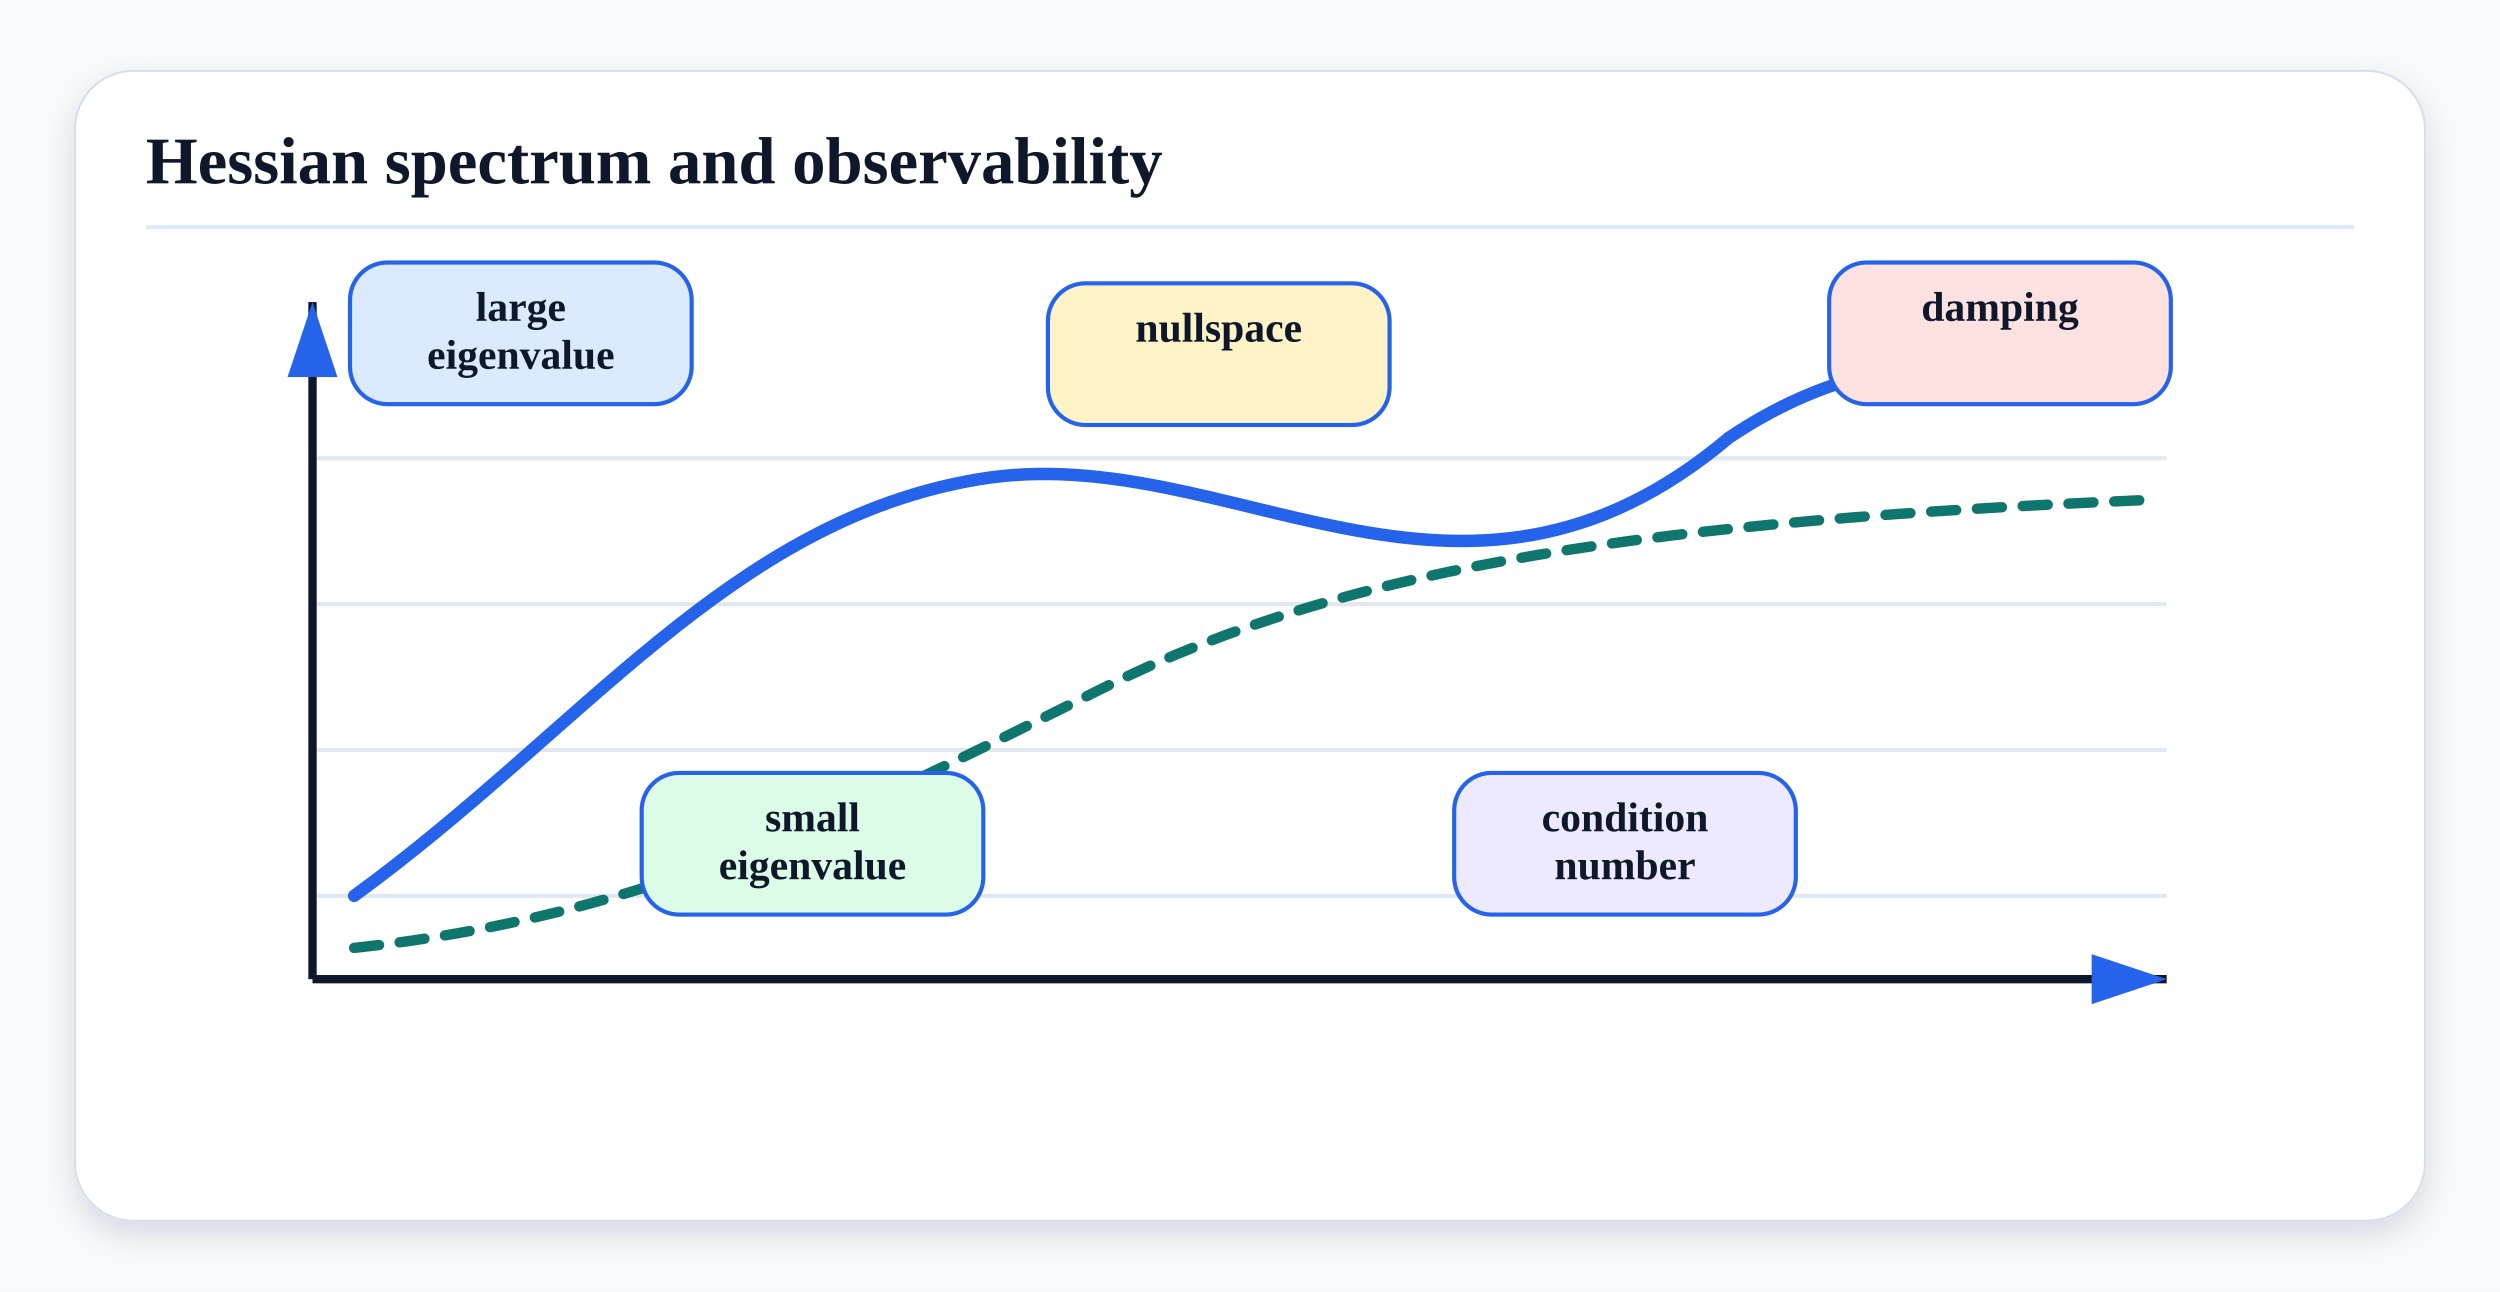
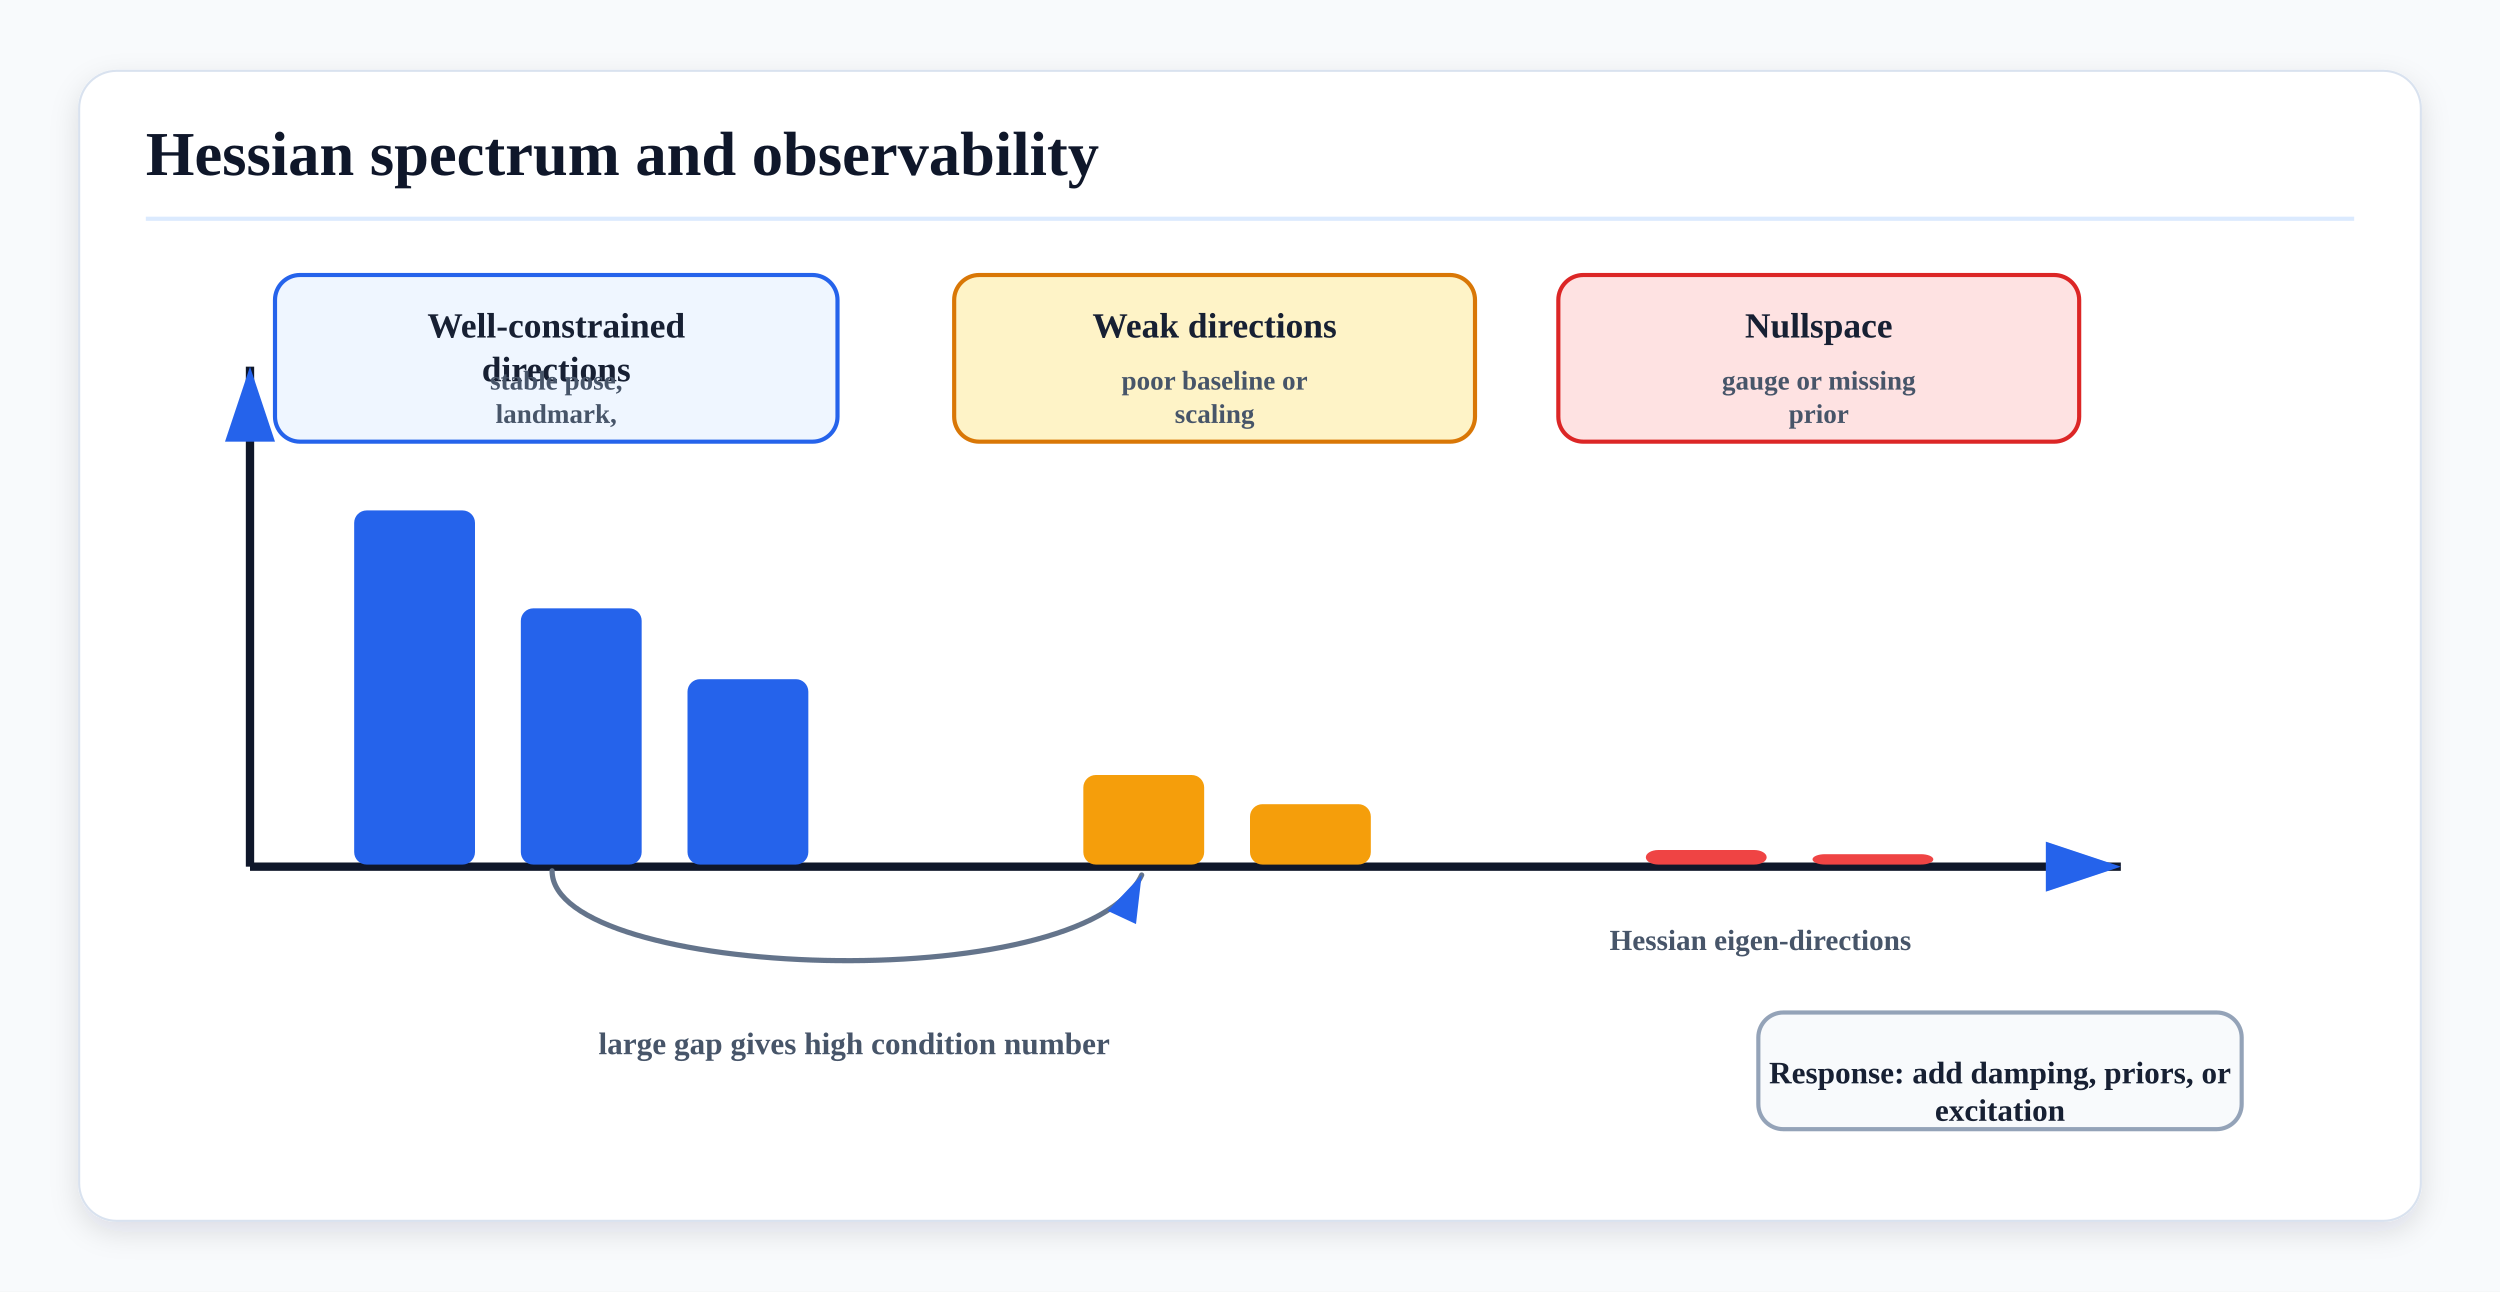
<svg xmlns="http://www.w3.org/2000/svg" width="1200" height="620" viewBox="0 0 1200 620" role="img" aria-labelledby="title desc">
  <defs>
    <marker id="arrow" markerWidth="12" markerHeight="12" refX="9" refY="3" orient="auto" markerUnits="strokeWidth">
      <path d="M0,0 L0,6 L9,3 z" fill="#2563eb" />
    </marker>
+     <pattern id="fineGrid" width="24" height="24" patternUnits="userSpaceOnUse">
+       <path d="M24 0H0V24" fill="none" stroke="#e2e8f0" stroke-width="1" />
+     </pattern>
    <filter id="shadow" x="-10%" y="-10%" width="120%" height="120%">
-       <feDropShadow dx="0" dy="6" stdDeviation="8" flood-color="#0f172a" flood-opacity="0.14" />
+       <feDropShadow dx="0" dy="5" stdDeviation="7" flood-color="#0f172a" flood-opacity="0.12" />
    </filter>
  </defs>
  <rect width="1200" height="620" fill="#f8fafc" />
-   <rect x="36" y="34" width="1128" height="552" rx="28" fill="#ffffff" stroke="#d8dee9" filter="url(#shadow)" />
-   <text x="70" y="88" font-size="32" font-weight="800" fill="#0f172a">Hessian spectrum and observability</text>
-   <rect x="70" y="108" width="1060" height="2" fill="#dbeafe" />
-   <line x1="150" y1="220" x2="1040" y2="220" stroke="#e2e8f0" stroke-width="2" />
-   <line x1="150" y1="290" x2="1040" y2="290" stroke="#e2e8f0" stroke-width="2" />
-   <line x1="150" y1="360" x2="1040" y2="360" stroke="#e2e8f0" stroke-width="2" />
-   <line x1="150" y1="430" x2="1040" y2="430" stroke="#e2e8f0" stroke-width="2" />
-   <line x1="150" y1="470" x2="1040" y2="470" stroke="#0f172a" stroke-width="4" marker-end="url(#arrow)" />
-   <line x1="150" y1="470" x2="150" y2="145" stroke="#0f172a" stroke-width="4" marker-end="url(#arrow)" />
-   <path d="M170 430 C280 350 350 250 470 230 C590 210 700 320 830 210 C920 150 980 190 1030 165" fill="none" stroke="#2563eb" stroke-width="6" stroke-linecap="round" />
-   <path d="M170 455 C310 440 410 390 530 330 C650 270 800 250 1030 240" fill="none" stroke="#0f766e" stroke-width="5" stroke-linecap="round" stroke-dasharray="12 10" />
-   <rect x="168" y="126" width="164" height="68" rx="18" fill="#dbeafe" stroke="#2563eb" stroke-width="2" />
-   <text x="250" y="154" text-anchor="middle" font-size="20" font-weight="700" fill="#0f172a">large</text>
-   <text x="250" y="177" text-anchor="middle" font-size="20" font-weight="700" fill="#0f172a">eigenvalue</text>
-   <rect x="308" y="371" width="164" height="68" rx="18" fill="#dcfce7" stroke="#2563eb" stroke-width="2" />
-   <text x="390" y="399" text-anchor="middle" font-size="20" font-weight="700" fill="#0f172a">small</text>
-   <text x="390" y="422" text-anchor="middle" font-size="20" font-weight="700" fill="#0f172a">eigenvalue</text>
-   <rect x="503" y="136" width="164" height="68" rx="18" fill="#fef3c7" stroke="#2563eb" stroke-width="2" />
-   <text x="585" y="164" text-anchor="middle" font-size="20" font-weight="700" fill="#0f172a">nullspace</text>
-   <rect x="698" y="371" width="164" height="68" rx="18" fill="#ede9fe" stroke="#2563eb" stroke-width="2" />
-   <text x="780" y="399" text-anchor="middle" font-size="20" font-weight="700" fill="#0f172a">condition</text>
-   <text x="780" y="422" text-anchor="middle" font-size="20" font-weight="700" fill="#0f172a">number</text>
-   <rect x="878" y="126" width="164" height="68" rx="18" fill="#fee2e2" stroke="#2563eb" stroke-width="2" />
-   <text x="960" y="154" text-anchor="middle" font-size="20" font-weight="700" fill="#0f172a">damping</text>
+   <rect x="38" y="34" width="1124" height="552" rx="18" fill="#ffffff" stroke="#d9e2ef" filter="url(#shadow)" />
+   <text x="70" y="84" font-size="30" font-weight="800" fill="#0f172a">Hessian spectrum and observability</text>
+   <rect x="70" y="104" width="1060" height="2" fill="#dbeafe" />
+   <line x1="120" y1="416" x2="1018" y2="416" stroke="#0f172a" stroke-width="4" marker-end="url(#arrow)" />
+   <line x1="120" y1="416" x2="120" y2="176" stroke="#0f172a" stroke-width="4" marker-end="url(#arrow)" />
+   <rect x="170" y="245" width="58" height="170" rx="6" fill="#2563eb" />
+   <rect x="250" y="292" width="58" height="123" rx="6" fill="#2563eb" />
+   <rect x="330" y="326" width="58" height="89" rx="6" fill="#2563eb" />
+   <rect x="520" y="372" width="58" height="43" rx="6" fill="#f59e0b" />
+   <rect x="600" y="386" width="58" height="29" rx="6" fill="#f59e0b" />
+   <rect x="790" y="408" width="58" height="7" rx="6" fill="#ef4444" />
+   <rect x="870" y="410" width="58" height="5" rx="6" fill="#ef4444" />
+   <text x="150" y="158" text-anchor="start" font-size="14" font-weight="600" fill="#475569">eigenvalue magnitude</text>
+   <text x="845" y="456" text-anchor="middle" font-size="14" font-weight="600" fill="#475569">Hessian eigen-directions</text>
+   <rect x="132" y="132" width="270" height="80" rx="12" fill="#eff6ff" stroke="#2563eb" stroke-width="2" />
+   <text x="267" y="162" text-anchor="middle" font-size="17" font-weight="700" fill="#172033">Well-constrained</text>
+   <text x="267" y="183" text-anchor="middle" font-size="17" font-weight="700" fill="#172033">directions</text>
+   <text x="267" y="187" text-anchor="middle" font-size="13" font-weight="600" fill="#475569">stable pose,</text>
+   <text x="267" y="203" text-anchor="middle" font-size="13" font-weight="600" fill="#475569">landmark,</text>
+   <rect x="458" y="132" width="250" height="80" rx="12" fill="#fef3c7" stroke="#d97706" stroke-width="2" />
+   <text x="583" y="162" text-anchor="middle" font-size="17" font-weight="700" fill="#172033">Weak directions</text>
+   <text x="583" y="187" text-anchor="middle" font-size="13" font-weight="600" fill="#475569">poor baseline or</text>
+   <text x="583" y="203" text-anchor="middle" font-size="13" font-weight="600" fill="#475569">scaling</text>
+   <rect x="748" y="132" width="250" height="80" rx="12" fill="#fee2e2" stroke="#dc2626" stroke-width="2" />
+   <text x="873" y="162" text-anchor="middle" font-size="17" font-weight="700" fill="#172033">Nullspace</text>
+   <text x="873" y="187" text-anchor="middle" font-size="13" font-weight="600" fill="#475569">gauge or missing</text>
+   <text x="873" y="203" text-anchor="middle" font-size="13" font-weight="600" fill="#475569">prior</text>
+   <path d="M265 418 C265 470 520 480 548 420" fill="none" stroke="#64748b" stroke-width="2.5" stroke-linecap="round" stroke-linejoin="round" marker-end="url(#arrow)" />
+   <text x="410" y="506" text-anchor="middle" font-size="15" font-weight="600" fill="#475569">large gap gives high condition number</text>
+   <rect x="844" y="486" width="232" height="56" rx="12" fill="#f8fafc" stroke="#94a3b8" stroke-width="2" />
+   <text x="960" y="520" text-anchor="middle" font-size="15" font-weight="700" fill="#172033">Response: add damping, priors, or</text>
+   <text x="960" y="538" text-anchor="middle" font-size="15" font-weight="700" fill="#172033">excitation</text>
</svg>
